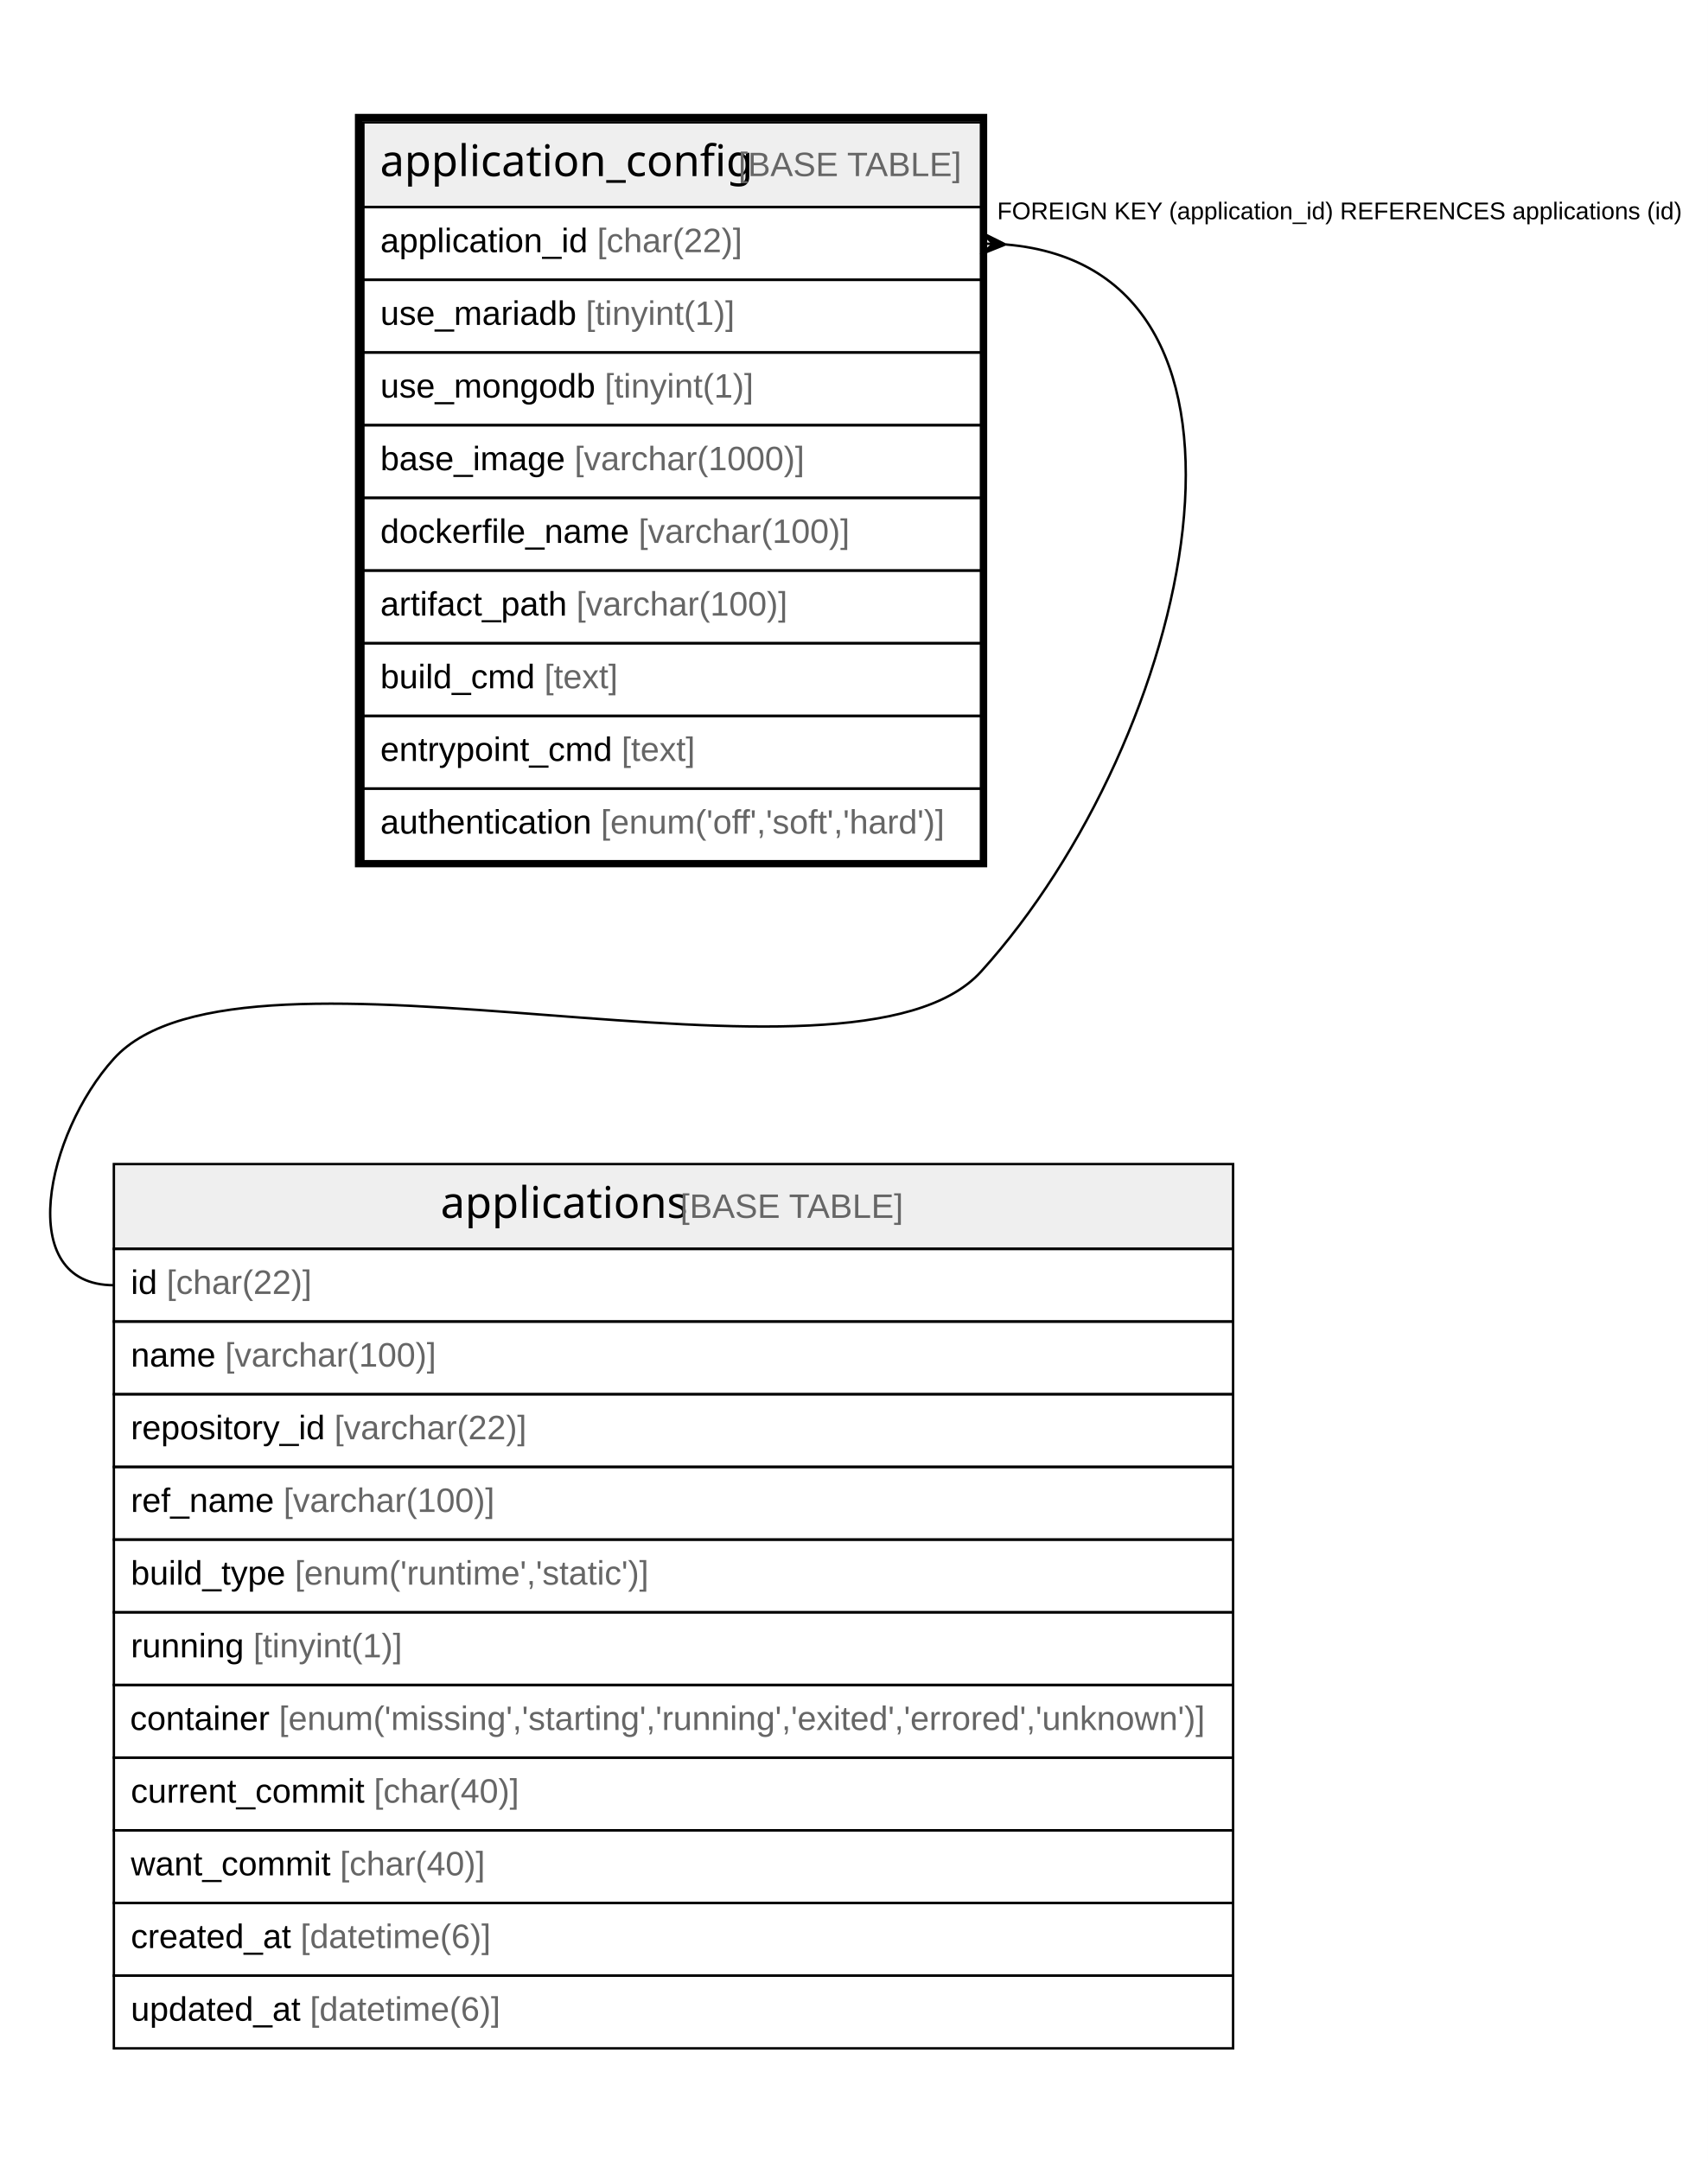
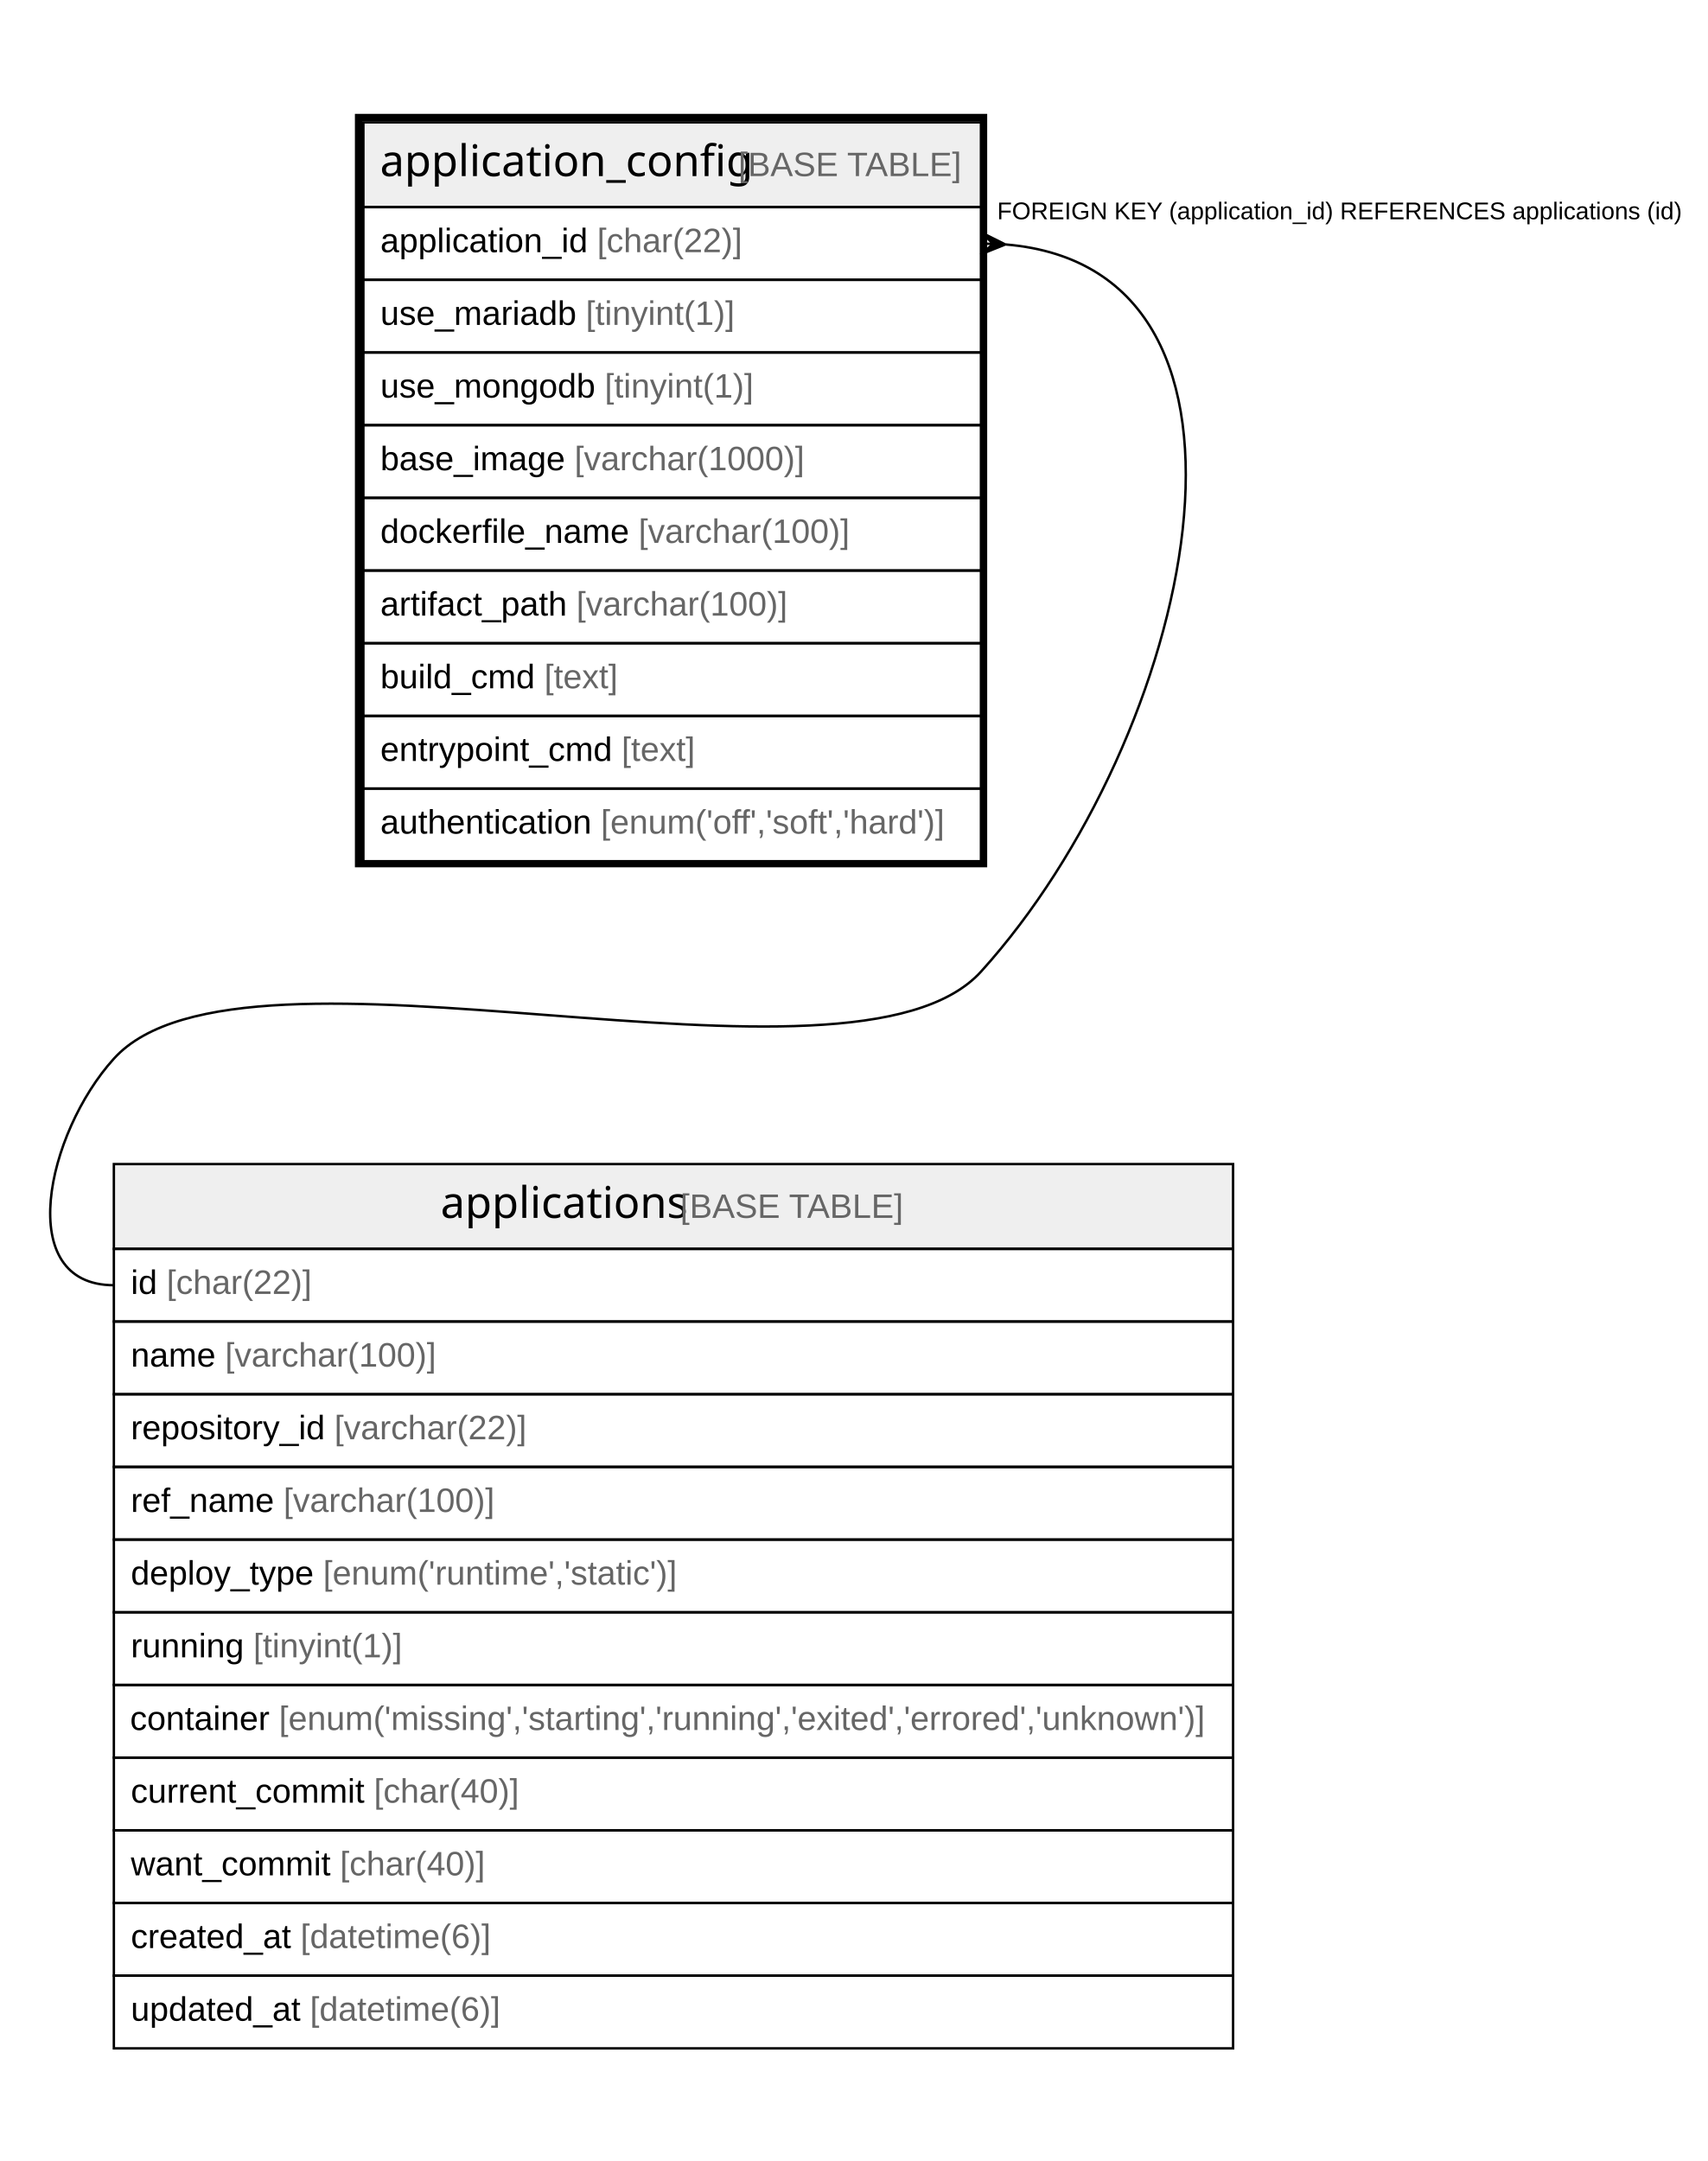
<svg xmlns="http://www.w3.org/2000/svg" width="705pt" height="892pt" viewBox="0.00 0.00 705.00 892.00">
  <g id="graph0" class="graph" transform="scale(1 1) rotate(0) translate(4 888)">
    <polygon fill="#ffffff" stroke="transparent" points="-4,4 -4,-888 701,-888 701,4 -4,4" />
    <g id="node1" class="node">
      <polygon fill="#efefef" stroke="transparent" points="146,-802.5 146,-837.5 401,-837.5 401,-802.5 146,-802.5" />
      <polygon fill="none" stroke="#000000" points="146,-802.5 146,-837.5 401,-837.5 401,-802.5 146,-802.5" />
      <text text-anchor="start" x="152.851" y="-815.3" font-family="Arial Bold" font-size="18.00" fill="#000000">application_config</text>
      <text text-anchor="start" x="296.895" y="-815.3" font-family="Arial" font-size="14.00" fill="#000000"> </text>
      <text text-anchor="start" x="300.785" y="-815.3" font-family="Arial" font-size="14.00" fill="#666666">[BASE TABLE]</text>
      <polygon fill="none" stroke="#000000" points="146,-772.5 146,-802.5 401,-802.5 401,-772.5 146,-772.5" />
      <text text-anchor="start" x="153" y="-783.9" font-family="Arial" font-size="14.00" fill="#000000">application_id </text>
      <text text-anchor="start" x="242.468" y="-783.9" font-family="Arial" font-size="14.00" fill="#666666">[char(22)]</text>
      <polygon fill="none" stroke="#000000" points="146,-742.5 146,-772.5 401,-772.5 401,-742.5 146,-742.5" />
      <text text-anchor="start" x="153" y="-753.9" font-family="Arial" font-size="14.00" fill="#000000">use_mariadb </text>
      <text text-anchor="start" x="237.797" y="-753.9" font-family="Arial" font-size="14.00" fill="#666666">[tinyint(1)]</text>
      <polygon fill="none" stroke="#000000" points="146,-712.5 146,-742.5 401,-742.5 401,-712.5 146,-712.5" />
      <text text-anchor="start" x="153" y="-723.9" font-family="Arial" font-size="14.00" fill="#000000">use_mongodb </text>
      <text text-anchor="start" x="245.595" y="-723.9" font-family="Arial" font-size="14.00" fill="#666666">[tinyint(1)]</text>
      <polygon fill="none" stroke="#000000" points="146,-682.5 146,-712.5 401,-712.5 401,-682.5 146,-682.5" />
      <text text-anchor="start" x="153" y="-693.9" font-family="Arial" font-size="14.00" fill="#000000">base_image </text>
      <text text-anchor="start" x="233.136" y="-693.9" font-family="Arial" font-size="14.00" fill="#666666">[varchar(1000)]</text>
      <polygon fill="none" stroke="#000000" points="146,-652.5 146,-682.5 401,-682.5 401,-652.5 146,-652.5" />
      <text text-anchor="start" x="153" y="-663.9" font-family="Arial" font-size="14.00" fill="#000000">dockerfile_name </text>
      <text text-anchor="start" x="259.576" y="-663.9" font-family="Arial" font-size="14.00" fill="#666666">[varchar(100)]</text>
      <polygon fill="none" stroke="#000000" points="146,-622.5 146,-652.5 401,-652.5 401,-622.5 146,-622.5" />
      <text text-anchor="start" x="153" y="-633.9" font-family="Arial" font-size="14.00" fill="#000000">artifact_path </text>
      <text text-anchor="start" x="233.916" y="-633.9" font-family="Arial" font-size="14.00" fill="#666666">[varchar(100)]</text>
      <polygon fill="none" stroke="#000000" points="146,-592.5 146,-622.5 401,-622.5 401,-592.5 146,-592.5" />
      <text text-anchor="start" x="153" y="-603.9" font-family="Arial" font-size="14.00" fill="#000000">build_cmd </text>
      <text text-anchor="start" x="220.677" y="-603.9" font-family="Arial" font-size="14.00" fill="#666666">[text]</text>
      <polygon fill="none" stroke="#000000" points="146,-562.5 146,-592.5 401,-592.5 401,-562.5 146,-562.5" />
      <text text-anchor="start" x="153" y="-573.9" font-family="Arial" font-size="14.00" fill="#000000">entrypoint_cmd </text>
      <text text-anchor="start" x="252.578" y="-573.9" font-family="Arial" font-size="14.00" fill="#666666">[text]</text>
      <polygon fill="none" stroke="#000000" points="146,-532.5 146,-562.5 401,-562.5 401,-532.5 146,-532.5" />
      <text text-anchor="start" x="153" y="-543.9" font-family="Arial" font-size="14.00" fill="#000000">authentication </text>
      <text text-anchor="start" x="244.036" y="-543.9" font-family="Arial" font-size="14.00" fill="#666666">[enum('off','soft','hard')]</text>
      <polygon fill="none" stroke="#000000" stroke-width="3" points="144,-531.5 144,-839.5 402,-839.5 402,-531.5 144,-531.5" />
    </g>
    <g id="node2" class="node">
      <polygon fill="#efefef" stroke="transparent" points="43,-372.5 43,-407.5 505,-407.5 505,-372.5 43,-372.5" />
      <polygon fill="none" stroke="#000000" points="43,-372.5 43,-407.5 505,-407.5 505,-372.5 43,-372.5" />
      <text text-anchor="start" x="177.862" y="-385.3" font-family="Arial Bold" font-size="18.00" fill="#000000">applications</text>
      <text text-anchor="start" x="272.884" y="-385.3" font-family="Arial" font-size="14.00" fill="#000000"> </text>
      <text text-anchor="start" x="276.775" y="-385.3" font-family="Arial" font-size="14.00" fill="#666666">[BASE TABLE]</text>
      <polygon fill="none" stroke="#000000" points="43,-342.5 43,-372.5 505,-372.5 505,-342.5 43,-342.5" />
      <text text-anchor="start" x="50" y="-353.9" font-family="Arial" font-size="14.00" fill="#000000">id </text>
      <text text-anchor="start" x="64.78" y="-353.9" font-family="Arial" font-size="14.00" fill="#666666">[char(22)]</text>
      <polygon fill="none" stroke="#000000" points="43,-312.5 43,-342.5 505,-342.5 505,-312.5 43,-312.5" />
      <text text-anchor="start" x="50" y="-323.9" font-family="Arial" font-size="14.00" fill="#000000">name </text>
      <text text-anchor="start" x="88.899" y="-323.9" font-family="Arial" font-size="14.00" fill="#666666">[varchar(100)]</text>
      <polygon fill="none" stroke="#000000" points="43,-282.5 43,-312.5 505,-312.5 505,-282.5 43,-282.5" />
      <text text-anchor="start" x="50" y="-293.9" font-family="Arial" font-size="14.00" fill="#000000">repository_id </text>
      <text text-anchor="start" x="134.011" y="-293.9" font-family="Arial" font-size="14.00" fill="#666666">[varchar(22)]</text>
      <polygon fill="none" stroke="#000000" points="43,-252.5 43,-282.5 505,-282.5 505,-252.5 43,-252.5" />
      <text text-anchor="start" x="50" y="-263.9" font-family="Arial" font-size="14.00" fill="#000000">ref_name </text>
      <text text-anchor="start" x="113.015" y="-263.9" font-family="Arial" font-size="14.00" fill="#666666">[varchar(100)]</text>
      <polygon fill="none" stroke="#000000" points="43,-222.5 43,-252.5 505,-252.5 505,-222.5 43,-222.5" />
-       <text text-anchor="start" x="50" y="-233.9" font-family="Arial" font-size="14.00" fill="#000000">build_type </text>
-       <text text-anchor="start" x="117.69" y="-233.9" font-family="Arial" font-size="14.00" fill="#666666">[enum('runtime','static')]</text>
+       <text text-anchor="start" x="50" y="-233.9" font-family="Arial" font-size="14.00" fill="#000000">deploy_type </text>
+       <text text-anchor="start" x="129.366" y="-233.9" font-family="Arial" font-size="14.00" fill="#666666">[enum('runtime','static')]</text>
      <polygon fill="none" stroke="#000000" points="43,-192.5 43,-222.5 505,-222.5 505,-192.5 43,-192.5" />
      <text text-anchor="start" x="50" y="-203.9" font-family="Arial" font-size="14.00" fill="#000000">running </text>
      <text text-anchor="start" x="100.571" y="-203.9" font-family="Arial" font-size="14.00" fill="#666666">[tinyint(1)]</text>
      <polygon fill="none" stroke="#000000" points="43,-162.5 43,-192.5 505,-192.5 505,-162.5 43,-162.5" />
      <text text-anchor="start" x="49.686" y="-173.9" font-family="Arial" font-size="14.00" fill="#000000">container </text>
      <text text-anchor="start" x="111.147" y="-173.9" font-family="Arial" font-size="14.00" fill="#666666">[enum('missing','starting','running','exited','errored','unknown')]</text>
      <polygon fill="none" stroke="#000000" points="43,-132.5 43,-162.5 505,-162.5 505,-132.5 43,-132.5" />
      <text text-anchor="start" x="50" y="-143.9" font-family="Arial" font-size="14.00" fill="#000000">current_commit </text>
      <text text-anchor="start" x="150.334" y="-143.9" font-family="Arial" font-size="14.00" fill="#666666">[char(40)]</text>
      <polygon fill="none" stroke="#000000" points="43,-102.5 43,-132.5 505,-132.5 505,-102.5 43,-102.5" />
      <text text-anchor="start" x="50" y="-113.9" font-family="Arial" font-size="14.00" fill="#000000">want_commit </text>
      <text text-anchor="start" x="136.337" y="-113.9" font-family="Arial" font-size="14.00" fill="#666666">[char(40)]</text>
      <polygon fill="none" stroke="#000000" points="43,-72.5 43,-102.5 505,-102.5 505,-72.5 43,-72.5" />
      <text text-anchor="start" x="50" y="-83.9" font-family="Arial" font-size="14.00" fill="#000000">created_at </text>
      <text text-anchor="start" x="120.028" y="-83.9" font-family="Arial" font-size="14.00" fill="#666666">[datetime(6)]</text>
      <polygon fill="none" stroke="#000000" points="43,-42.5 43,-72.5 505,-72.5 505,-42.5 43,-42.5" />
      <text text-anchor="start" x="50" y="-53.9" font-family="Arial" font-size="14.00" fill="#000000">updated_at </text>
      <text text-anchor="start" x="123.933" y="-53.9" font-family="Arial" font-size="14.00" fill="#666666">[datetime(6)]</text>
    </g>
    <g id="edge1" class="edge">
      <path fill="none" stroke="#000000" d="M411.197,-787.085C532.205,-776.948 488.227,-583.438 401,-487 347.365,-427.701 96.635,-510.299 43,-451 15.124,-420.181 1.444,-357.5 43,-357.5" />
      <polygon fill="#000000" stroke="#000000" points="410.992,-787.094 400.817,-783.004 405.996,-787.297 401,-787.5 401,-787.5 401,-787.5 405.996,-787.297 401.183,-791.996 410.992,-787.094 410.992,-787.094" />
      <text text-anchor="start" x="407.602" y="-797.5" font-family="Arial" font-size="10.00" fill="#000000">FOREIGN KEY (application_id) REFERENCES applications (id)</text>
    </g>
  </g>
</svg>
